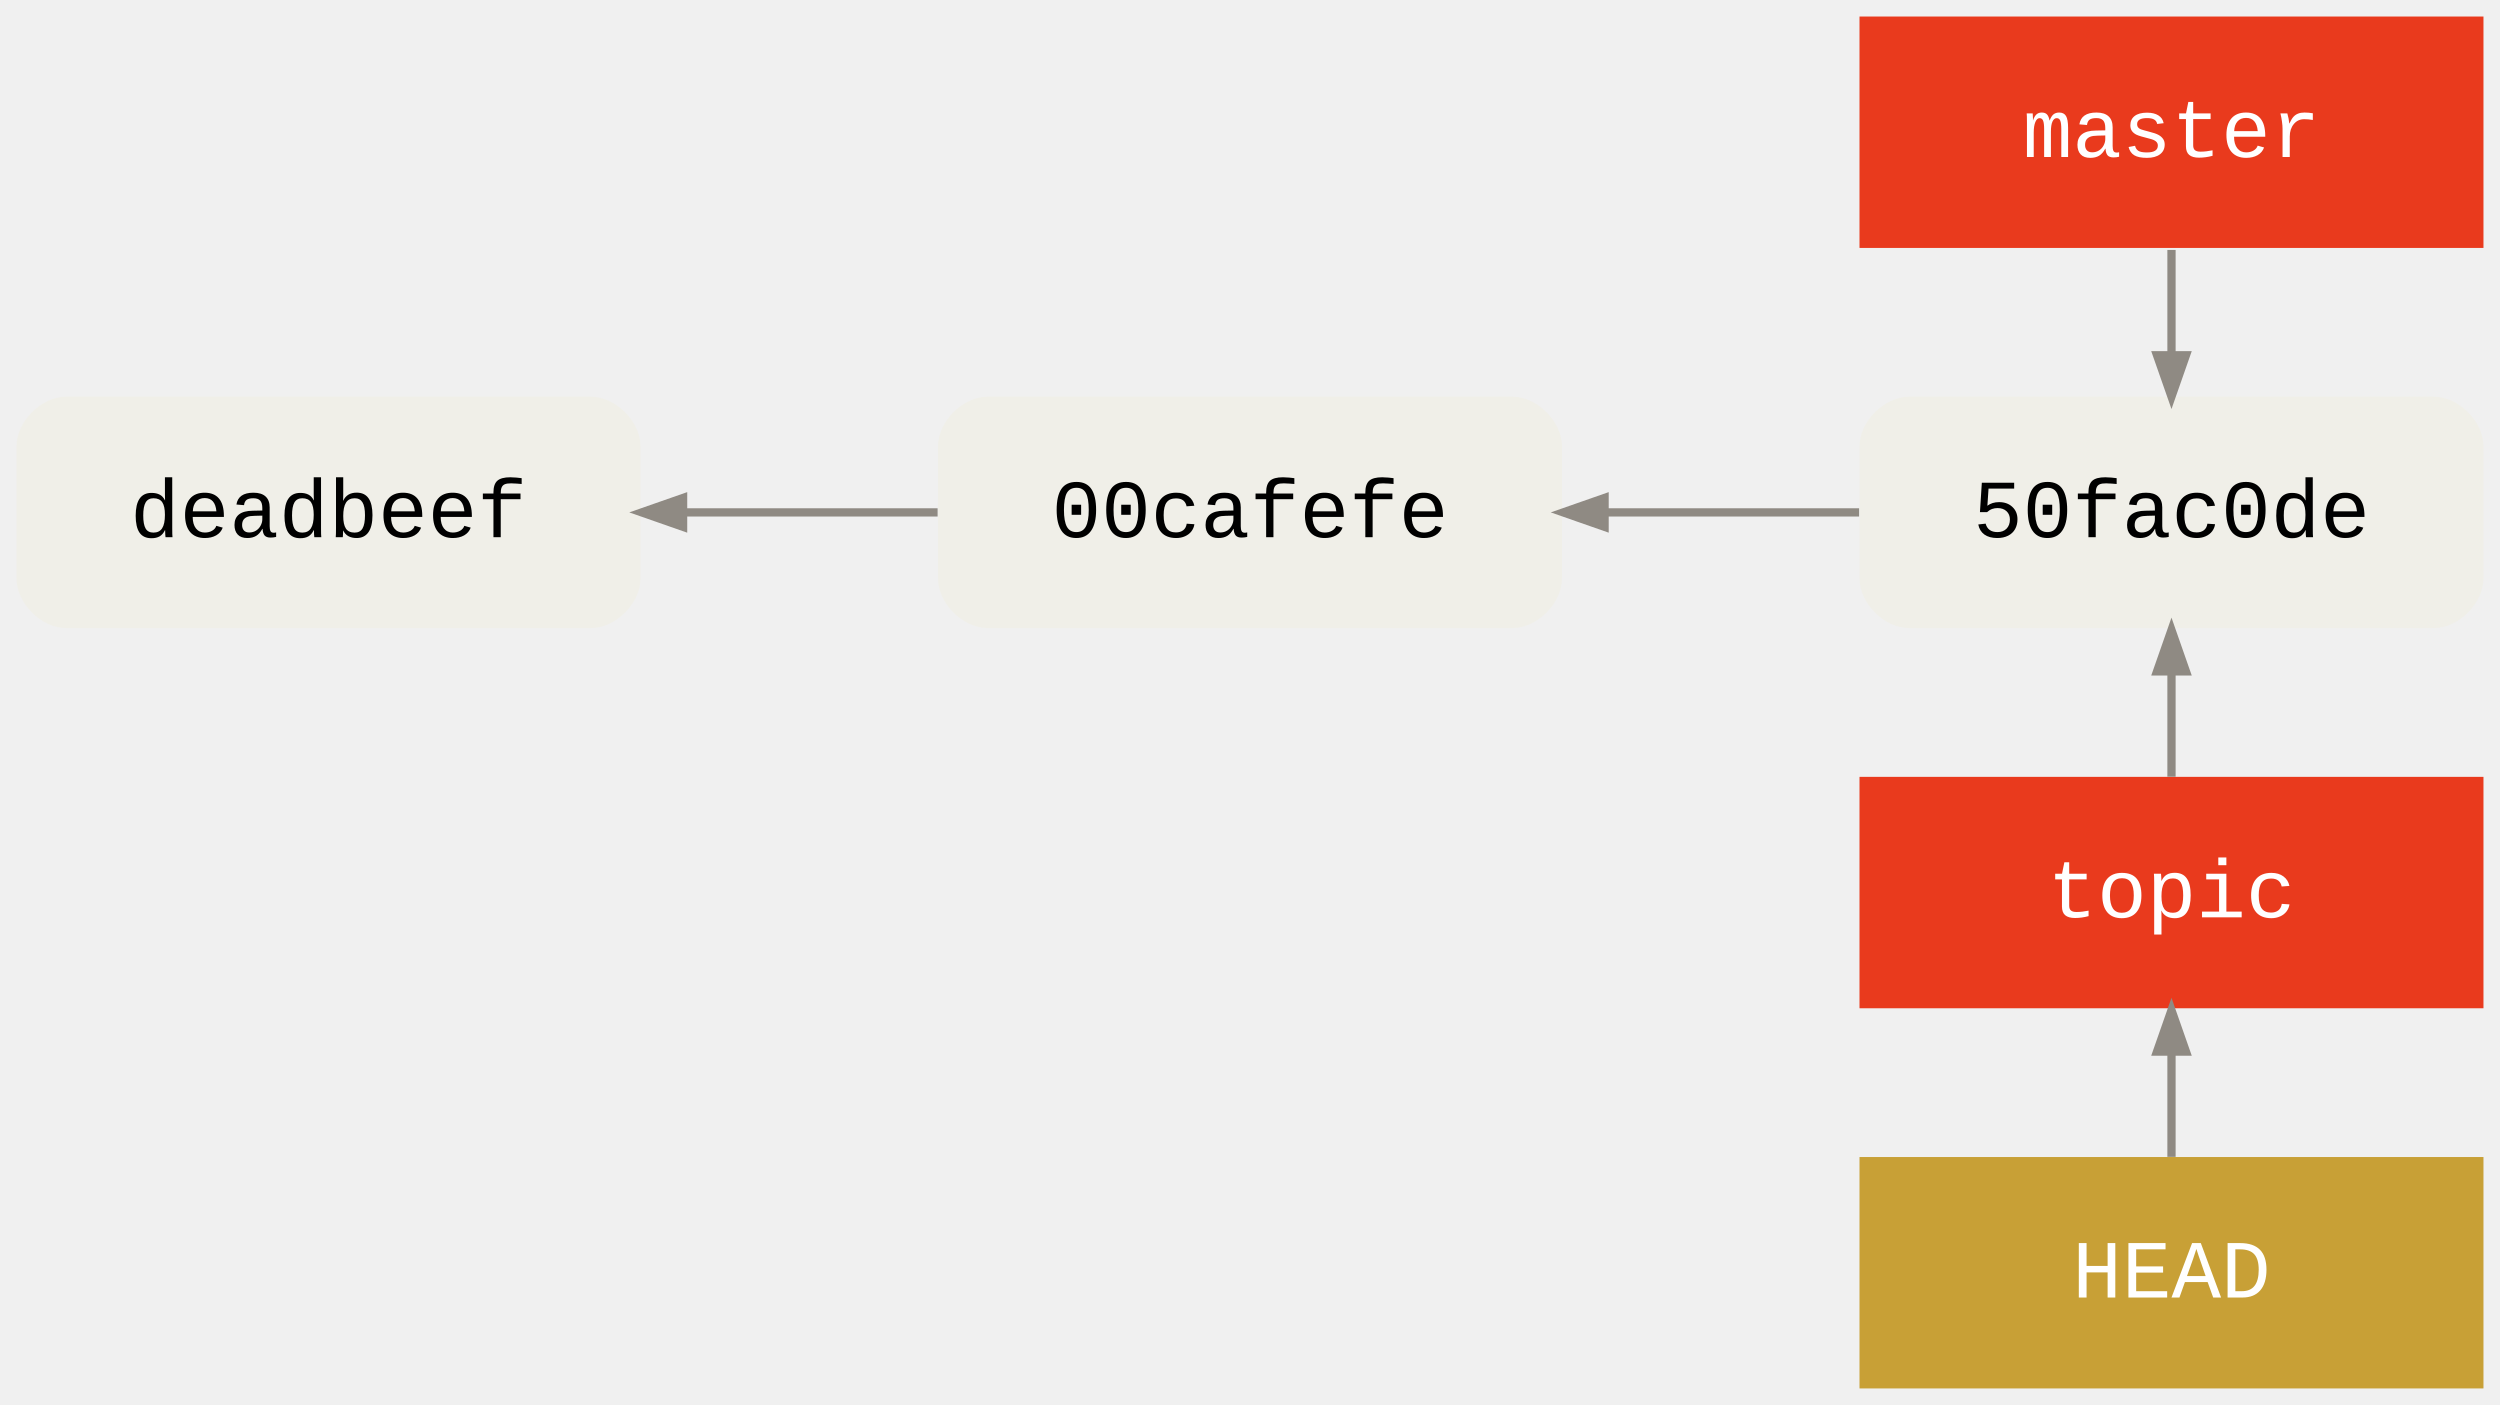
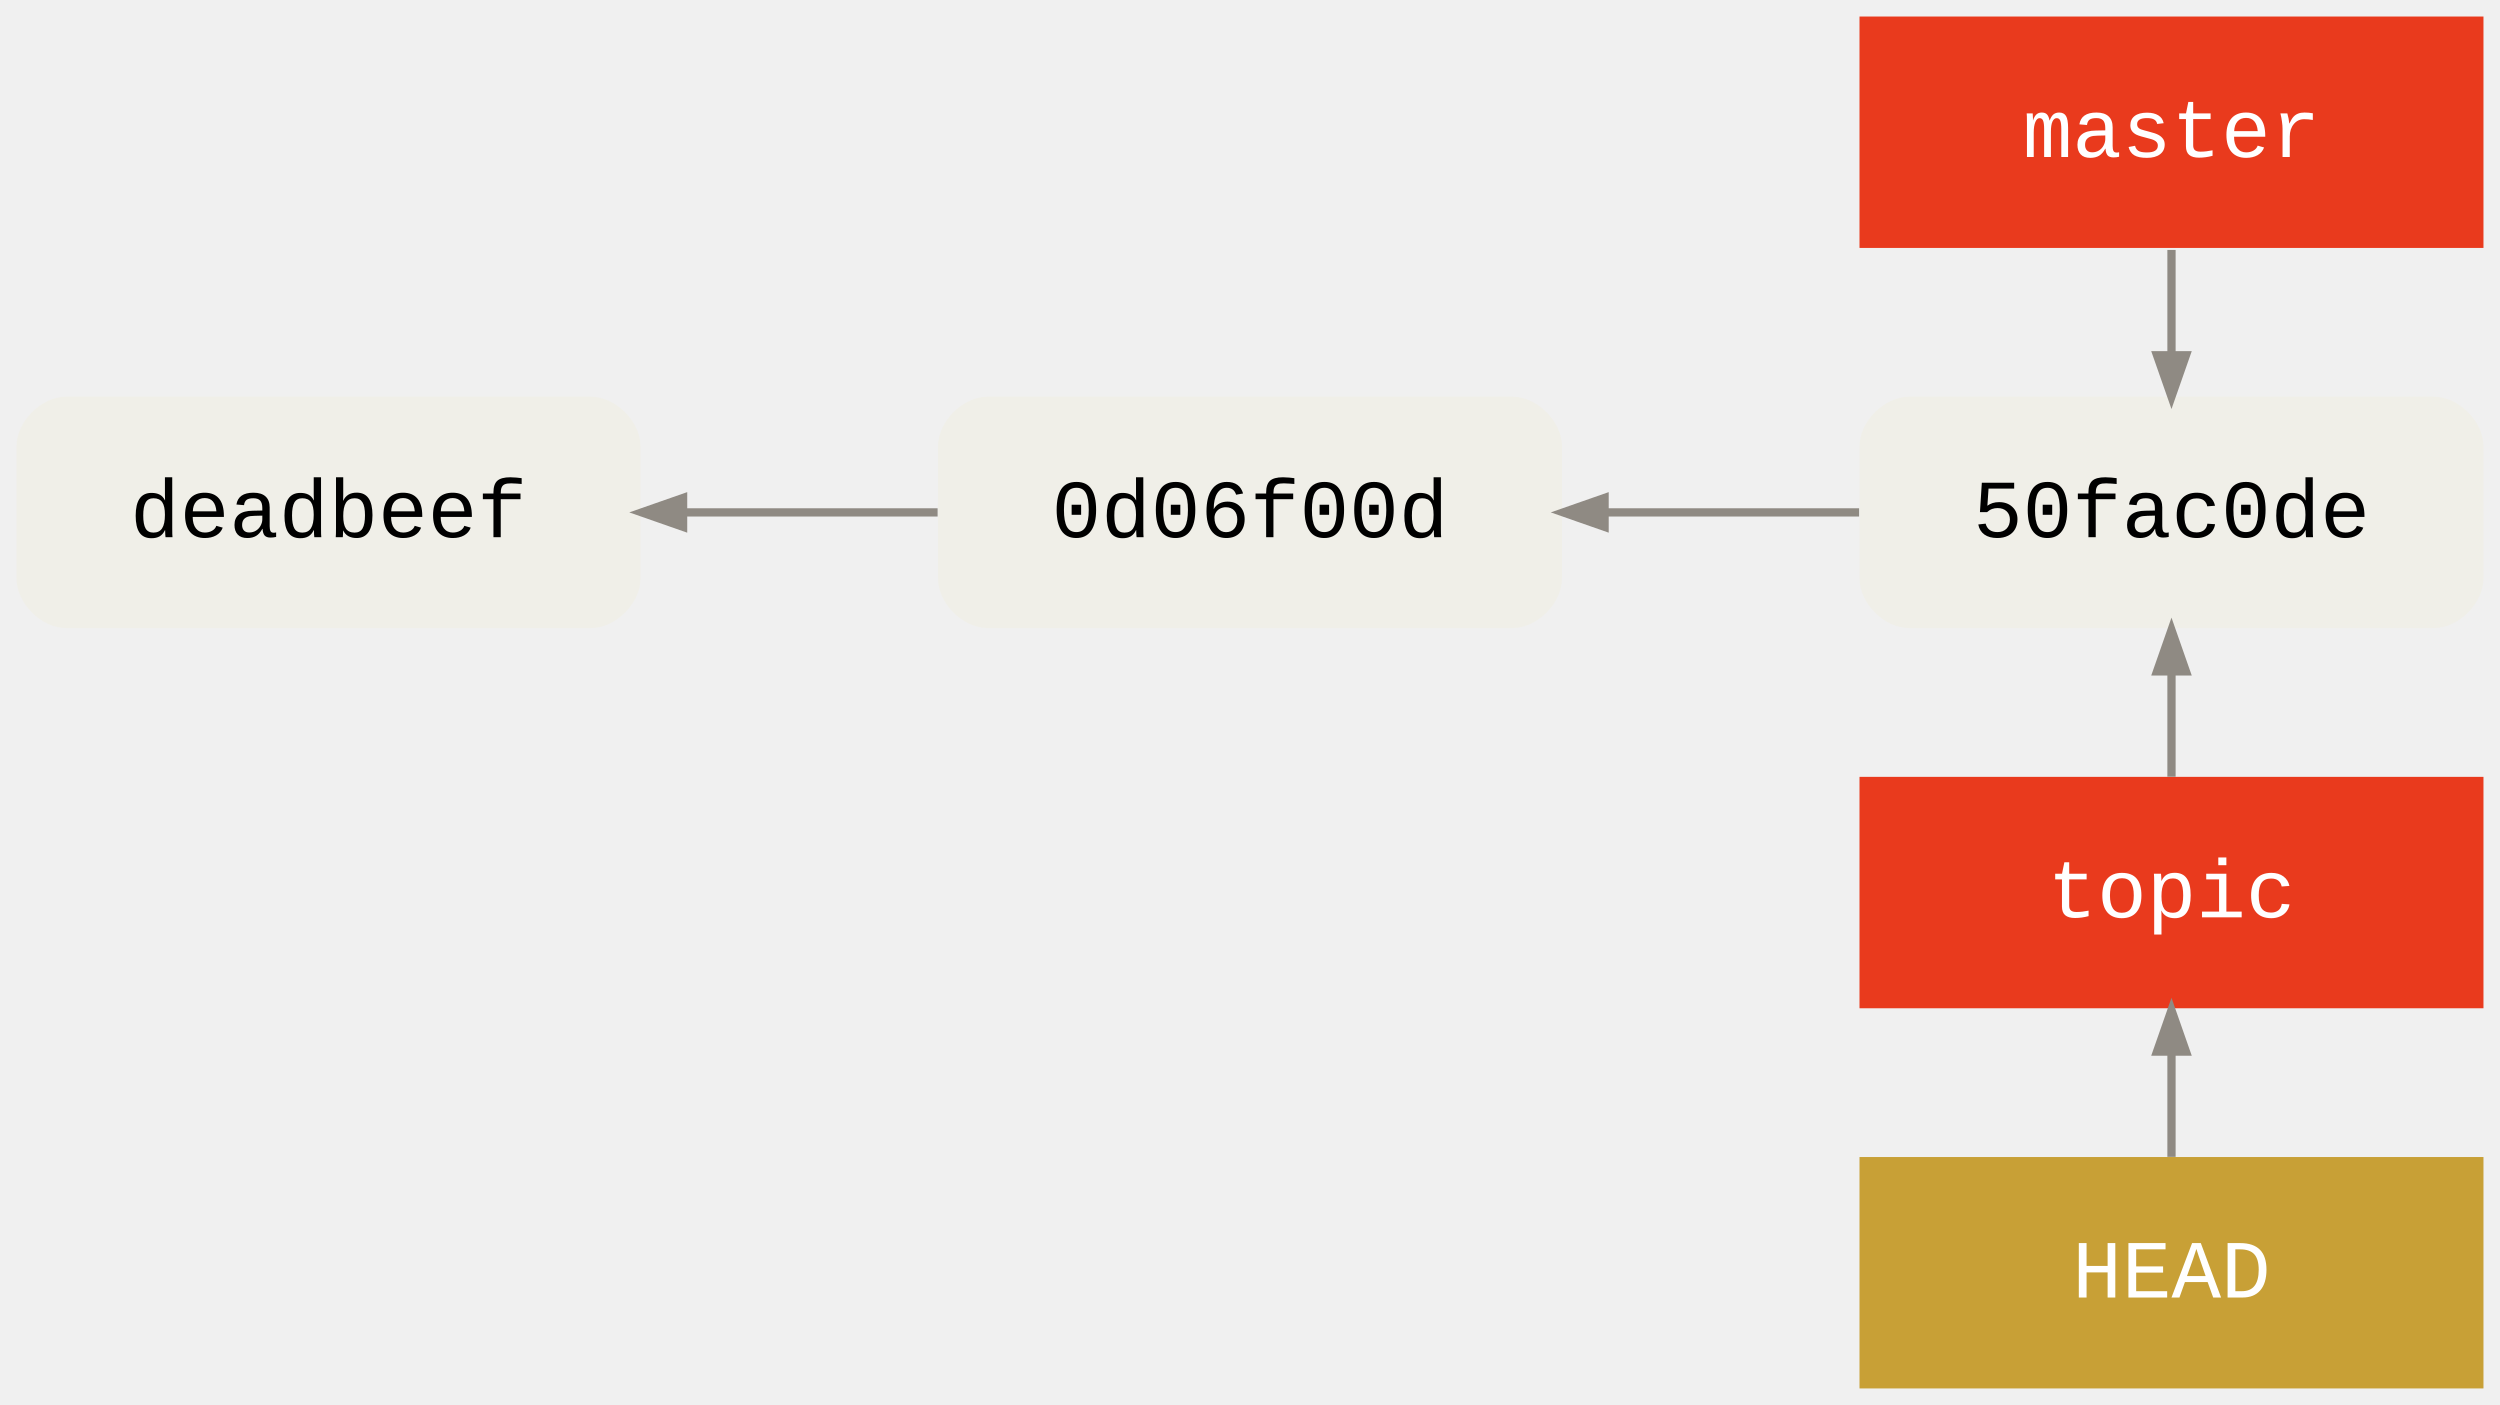
<svg xmlns="http://www.w3.org/2000/svg" width="605pt" height="340pt" viewBox="0.00 0.00 605.00 340.00">
  <g id="graph0" class="graph" transform="scale(1 1) rotate(0) translate(4 336)">
    <g id="node7" class="node">
      <polygon fill="#e93a1d" stroke="#000000" stroke-width="0" points="597,-332 446,-332 446,-276 597,-276 597,-332" />
      <text text-anchor="middle" x="521.5" y="-298" font-family="Menlo, Monaco, Consolas, Lucida Console, Courier New, monospace" font-size="20.00" fill="#ffffff">master</text>
    </g>
    <g id="node3" class="node">
      <path fill="#f0efe8" stroke="#000000" stroke-width="0" d="M139,-240C139,-240 12,-240 12,-240 6,-240 0,-234 0,-228 0,-228 0,-196 0,-196 0,-190 6,-184 12,-184 12,-184 139,-184 139,-184 145,-184 151,-190 151,-196 151,-196 151,-228 151,-228 151,-234 145,-240 139,-240" />
      <text text-anchor="middle" x="75.5" y="-206" font-family="Menlo, Monaco, Consolas, Lucida Console, Courier New, monospace" font-size="20.00" fill="#000000">deadbeef</text>
    </g>
    <g id="node4" class="node">
      <path fill="#f0efe8" stroke="#000000" stroke-width="0" d="M362,-240C362,-240 235,-240 235,-240 229,-240 223,-234 223,-228 223,-228 223,-196 223,-196 223,-190 229,-184 235,-184 235,-184 362,-184 362,-184 368,-184 374,-190 374,-196 374,-196 374,-228 374,-228 374,-234 368,-240 362,-240" />
-       <text text-anchor="middle" x="298.5" y="-206" font-family="Menlo, Monaco, Consolas, Lucida Console, Courier New, monospace" font-size="20.00" fill="#000000">00cafefe</text>
+       <text text-anchor="middle" x="298.5" y="-206" font-family="Menlo, Monaco, Consolas, Lucida Console, Courier New, monospace" font-size="20.00" fill="#000000">0d06f00d</text>
    </g>
    <g id="edge1" class="edge">
      <path fill="none" stroke="#8f8a83" stroke-width="2" d="M161.457,-212C181.708,-212 203.146,-212 222.901,-212" />
      <polygon fill="#8f8a83" stroke="#8f8a83" stroke-width="2" points="161.309,-208.5 151.309,-212 161.309,-215.5 161.309,-208.5" />
    </g>
    <g id="node5" class="node">
      <path fill="#f0efe8" stroke="#000000" stroke-width="0" d="M585,-240C585,-240 458,-240 458,-240 452,-240 446,-234 446,-228 446,-228 446,-196 446,-196 446,-190 452,-184 458,-184 458,-184 585,-184 585,-184 591,-184 597,-190 597,-196 597,-196 597,-228 597,-228 597,-234 591,-240 585,-240" />
      <text text-anchor="middle" x="521.5" y="-206" font-family="Menlo, Monaco, Consolas, Lucida Console, Courier New, monospace" font-size="20.00" fill="#000000">50fac0de</text>
    </g>
    <g id="edge2" class="edge">
      <path fill="none" stroke="#8f8a83" stroke-width="2" d="M384.457,-212C404.707,-212 426.146,-212 445.901,-212" />
      <polygon fill="#8f8a83" stroke="#8f8a83" stroke-width="2" points="384.309,-208.5 374.309,-212 384.309,-215.5 384.309,-208.5" />
    </g>
    <g id="edge7" class="edge">
      <path fill="none" stroke="#8f8a83" stroke-width="2" d="M521.5,-250.288C521.5,-258.697 521.5,-267.105 521.5,-275.514" />
      <polygon fill="#8f8a83" stroke="#8f8a83" stroke-width="2" points="525,-250.031 521.5,-240.031 518,-250.031 525,-250.031" />
    </g>
    <g id="node8" class="node">
      <polygon fill="#e93a1d" stroke="#000000" stroke-width="0" points="597,-148 446,-148 446,-92 597,-92 597,-148" />
      <text text-anchor="middle" x="521.5" y="-114" font-family="Menlo, Monaco, Consolas, Lucida Console, Courier New, monospace" font-size="20.00" fill="#ffffff">topic</text>
    </g>
    <g id="edge8" class="edge">
      <path fill="none" stroke="#8f8a83" stroke-width="2" d="M521.5,-173.257C521.5,-164.849 521.5,-156.44 521.5,-148.031" />
      <polygon fill="#8f8a83" stroke="#8f8a83" stroke-width="2" points="518,-173.514 521.5,-183.514 525,-173.514 518,-173.514" />
    </g>
    <g id="node6" class="node">
      <polygon fill="#c8a036" stroke="#000000" stroke-width="0" points="597,-56 446,-56 446,0 597,0 597,-56" />
      <text text-anchor="middle" x="521.5" y="-22" font-family="Menlo, Monaco, Consolas, Lucida Console, Courier New, monospace" font-size="20.00" fill="#ffffff">HEAD</text>
    </g>
    <g id="edge9" class="edge">
      <path fill="none" stroke="#8f8a83" stroke-width="2" d="M521.5,-81.257C521.5,-72.849 521.5,-64.44 521.5,-56.031" />
      <polygon fill="#8f8a83" stroke="#8f8a83" stroke-width="2" points="518,-81.514 521.5,-91.514 525,-81.514 518,-81.514" />
    </g>
  </g>
</svg>
